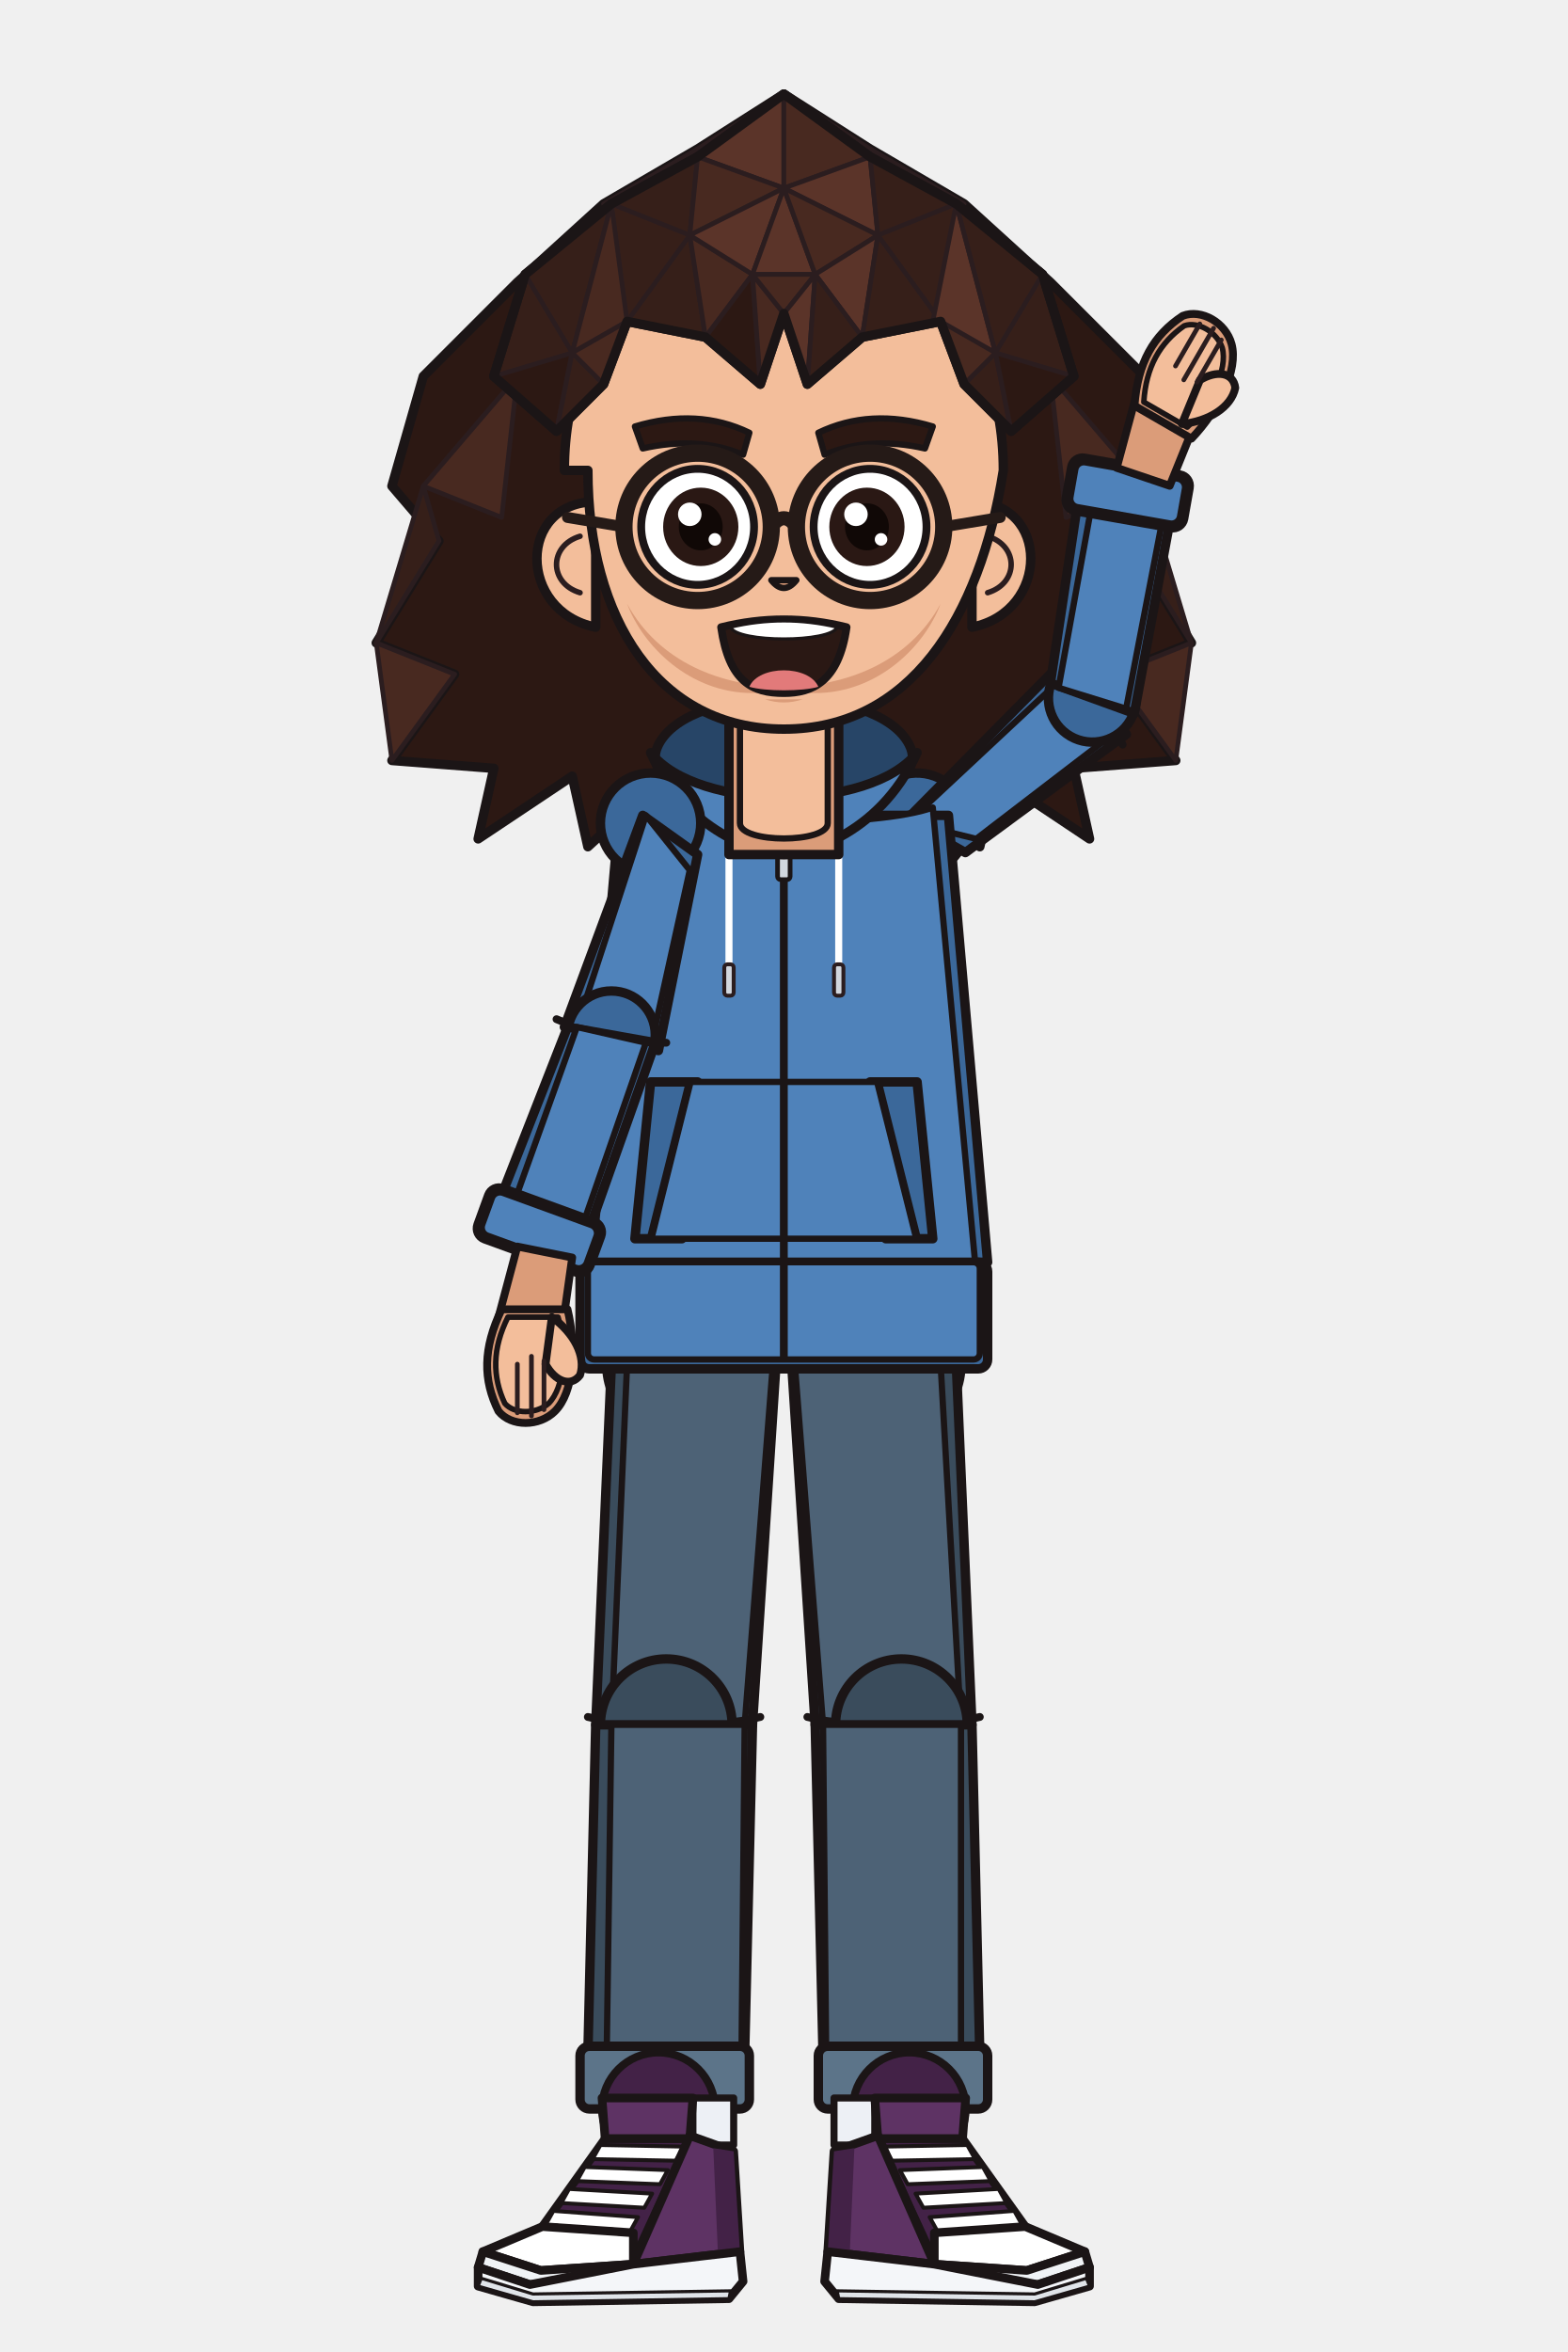
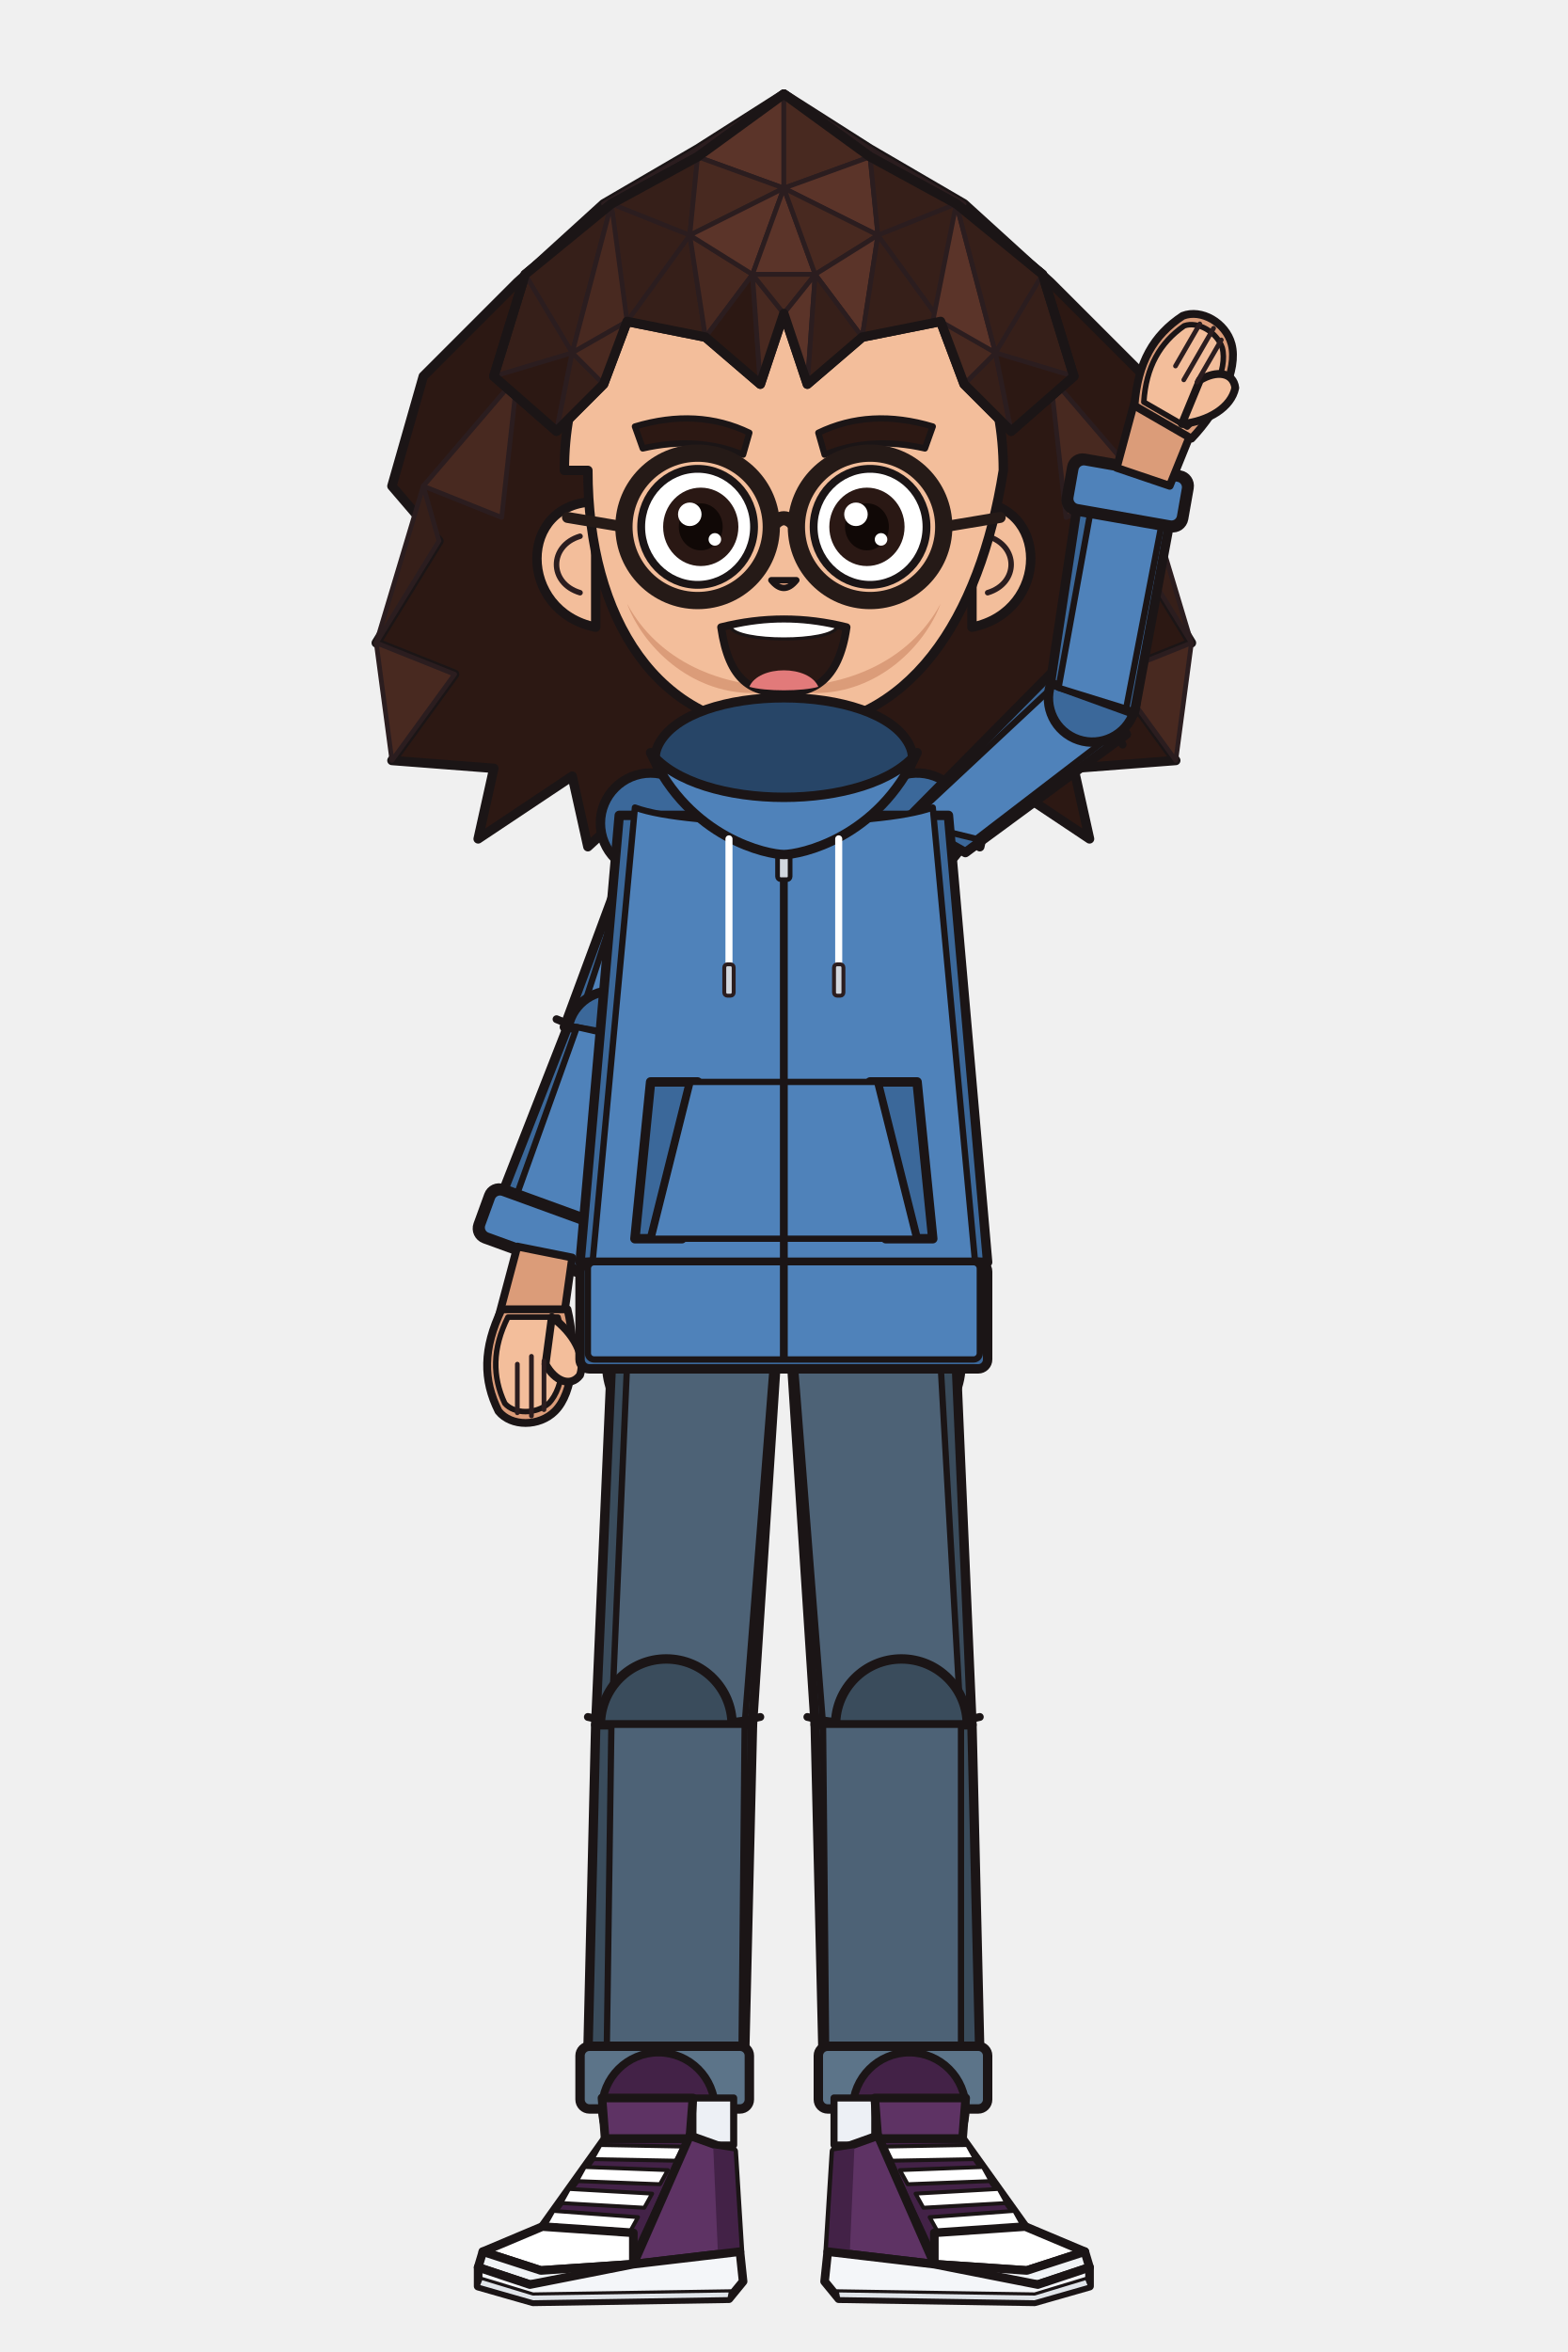
<svg xmlns="http://www.w3.org/2000/svg" viewBox="0 0 1000 1500" width="1000" height="1500">
  <rect width="1000" height="1500" fill="none" />
  <g id="character_root">
    <g id="fk_head_back" transform="rotate(0.0, 500, 500)">
      <g id="layer_head_back">
        <path fill="#2c1813" stroke="#1b1516" stroke-width="6" stroke-linecap="round" stroke-linejoin="round" d="M500 60 L445 95 L385 130 L330 180 L270 240 L250 310 L280 345 L240 410 L290 430 L250 485 L315 490 L305 535 L365 495 L375 540 L435 485 L500 510 L565 485 L625 540 L635 495 L695 535 L685 490 L750 485 L710 430 L760 410 L720 345 L750 310 L730 240 L670 180 L615 130 L555 95 Z" />
        <polygon points="330,240 270,310 320,330" fill="#482920" stroke="#2b1d1f" stroke-width="3" stroke-linejoin="round" />
        <polygon points="270,310 280,345 240,410" fill="#361f19" stroke="#2b1d1f" stroke-width="3" stroke-linejoin="round" />
        <polygon points="240,410 290,430 250,485" fill="#482920" stroke="#2b1d1f" stroke-width="3" stroke-linejoin="round" />
        <polygon points="670,240 730,310 680,330" fill="#482920" stroke="#2b1d1f" stroke-width="3" stroke-linejoin="round" />
        <polygon points="730,310 720,345 760,410" fill="#361f19" stroke="#2b1d1f" stroke-width="3" stroke-linejoin="round" />
        <polygon points="760,410 710,430 750,485" fill="#482920" stroke="#2b1d1f" stroke-width="3" stroke-linejoin="round" />
        <polygon points="500,60 445,95 500,150" fill="#482920" stroke="#2b1d1f" stroke-width="3" stroke-linejoin="round" />
        <polygon points="500,60 500,150 555,95" fill="#5b3429" stroke="#2b1d1f" stroke-width="3" stroke-linejoin="round" />
        <polygon points="445,95 385,130 440,175" fill="#361f19" stroke="#2b1d1f" stroke-width="3" stroke-linejoin="round" />
        <polygon points="445,95 440,175 500,150" fill="#482920" stroke="#2b1d1f" stroke-width="3" stroke-linejoin="round" />
        <polygon points="555,95 500,150 560,175" fill="#482920" stroke="#2b1d1f" stroke-width="3" stroke-linejoin="round" />
        <polygon points="555,95 615,130 560,175" fill="#361f19" stroke="#2b1d1f" stroke-width="3" stroke-linejoin="round" />
      </g>
    </g>
    <g id="fk_leg_r" transform="rotate(0.0, 565, 870)">
      <g id="layer_leg_upper_right">
        <circle cx="565" cy="870" r="48" fill="#3a4c5c" stroke="#1b1516" stroke-width="6" />
        <path fill="#3a4c5c" stroke="#1b1516" stroke-width="6" stroke-linecap="round" stroke-linejoin="round" d="M505 870 L520 1100 L620 1100 L610 870 Z" />
        <path fill="#4d6276" stroke="#1b1516" stroke-width="4" stroke-linecap="round" stroke-linejoin="round" d="M507 870 L525 1100 L613 1100 L600 870 Z" />
        <path fill="#3a4c5c" stroke="#1b1516" stroke-width="5" stroke-linecap="round" d="M515 1095 Q570 1108 625 1095" />
      </g>
      <g id="fk_leg_lower_r" transform="rotate(0.0, 575, 1100)">
        <g id="layer_leg_lower_right">
          <circle cx="575" cy="1100" r="42" fill="#3a4c5c" stroke="#1b1516" stroke-width="6" />
          <path fill="#3a4c5c" stroke="#1b1516" stroke-width="6" stroke-linecap="round" stroke-linejoin="round" d="M520 1100 L525 1310 L625 1310 L620 1100 Z" />
          <path fill="#4d6276" stroke="#1b1516" stroke-width="4" stroke-linecap="round" stroke-linejoin="round" d="M525 1100 L527 1310 L613 1310 L613 1100 Z" />
          <rect x="522" y="1305" width="108" height="40" rx="6" fill="#5c7489" stroke="#1b1516" stroke-width="6" />
        </g>
        <g id="fk_shoe_r" transform="rotate(0.0, 580, 1345)">
          <g id="layer_shoe_right">
            <circle cx="580" cy="1345" r="36" fill="#432247" stroke="#1b1516" stroke-width="5" />
            <path fill="#edf0f5" stroke="#1b1516" stroke-width="4.5" stroke-linecap="round" stroke-linejoin="round" d="M558 1338 L532 1338 L532 1368 L558 1368 Z" />
            <path fill="#5e3364" stroke="#1b1516" stroke-width="5.5" stroke-linecap="round" stroke-linejoin="round" d="M616 1338 L558 1338 L560 1364 L614 1364 Z" />
            <path fill="#432247" stroke="#1b1516" stroke-width="5.5" stroke-linecap="round" stroke-linejoin="round" d="M614 1364 L560 1364 L596 1442 L654 1420 Z" />
            <path fill="#ffffff" stroke="#1b1516" stroke-width="2.5" stroke-linejoin="round" d="M617 1368 L564 1369 L569 1378 L622 1377 Z" />
            <path fill="#ffffff" stroke="#1b1516" stroke-width="2.5" stroke-linejoin="round" d="M627 1382 L574 1384 L579 1393 L632 1391 Z" />
            <path fill="#ffffff" stroke="#1b1516" stroke-width="2.5" stroke-linejoin="round" d="M637 1396 L584 1399 L589 1408 L642 1405 Z" />
            <path fill="#ffffff" stroke="#1b1516" stroke-width="2.5" stroke-linejoin="round" d="M647 1410 L593 1414 L598 1423 L652 1419 Z" />
            <path fill="#5e3364" stroke="#1b1516" stroke-width="5.5" stroke-linecap="round" stroke-linejoin="round" d="M560 1362 L532 1372 L528 1436 L596 1444 L560 1362 Z" />
            <path fill="#432247" d="M545 1370 L532 1372 L528 1436 L542 1438 Z" />
            <path fill="#ffffff" stroke="#1b1516" stroke-width="5.5" stroke-linecap="round" stroke-linejoin="round" d="M654 1420 L596 1424 L596 1444 L655 1448 L692 1436 Z" />
            <path fill="#f0f3f6" stroke="#1b1516" stroke-width="5.5" stroke-linecap="round" stroke-linejoin="round" d="M692 1436 L655 1448 L596 1444 L604 1453 L662 1457 L695 1446 Z" />
            <path fill="#f4f6f9" stroke="#1b1516" stroke-width="5.5" stroke-linecap="round" stroke-linejoin="round" d="M695 1446 L662 1457 L596 1444 L528 1436 L526 1455 L535 1466 L660 1468 L695 1458 Z" />
            <path fill="#e0e4e9" stroke="#1b1516" stroke-width="2" stroke-linejoin="round" d="M693 1453 L660 1463 L534 1461 L535 1466 L660 1468 L695 1458 Z" />
          </g>
        </g>
      </g>
    </g>
    <g id="fk_leg_l" transform="rotate(0.0, 435, 870)">
      <g id="layer_leg_upper_left">
        <circle cx="435" cy="870" r="48" fill="#3a4c5c" stroke="#1b1516" stroke-width="6" />
        <path fill="#3a4c5c" stroke="#1b1516" stroke-width="6" stroke-linecap="round" stroke-linejoin="round" d="M390 870 L380 1100 L480 1100 L495 870 Z" />
        <path fill="#4d6276" stroke="#1b1516" stroke-width="4" stroke-linecap="round" stroke-linejoin="round" d="M400 870 L390 1100 L475 1100 L493 870 Z" />
        <path fill="#3a4c5c" stroke="#1b1516" stroke-width="5" stroke-linecap="round" d="M375 1095 Q430 1108 485 1095" />
      </g>
      <g id="fk_leg_lower_l" transform="rotate(0.0, 425, 1100)">
        <g id="layer_leg_lower_left">
          <circle cx="425" cy="1100" r="42" fill="#3a4c5c" stroke="#1b1516" stroke-width="6" />
          <path fill="#3a4c5c" stroke="#1b1516" stroke-width="6" stroke-linecap="round" stroke-linejoin="round" d="M380 1100 L375 1310 L475 1310 L480 1100 Z" />
          <path fill="#4d6276" stroke="#1b1516" stroke-width="4" stroke-linecap="round" stroke-linejoin="round" d="M390 1100 L387 1310 L473 1310 L475 1100 Z" />
          <rect x="370" y="1305" width="108" height="40" rx="6" fill="#5c7489" stroke="#1b1516" stroke-width="6" />
        </g>
        <g id="fk_shoe_l" transform="rotate(0.0, 420, 1345)">
          <g id="layer_shoe_left">
            <circle cx="420" cy="1345" r="36" fill="#432247" stroke="#1b1516" stroke-width="5" />
            <path fill="#edf0f5" stroke="#1b1516" stroke-width="4.5" stroke-linecap="round" stroke-linejoin="round" d="M442 1338 L468 1338 L468 1368 L442 1368 Z" />
            <path fill="#5e3364" stroke="#1b1516" stroke-width="5.5" stroke-linecap="round" stroke-linejoin="round" d="M384 1338 L442 1338 L440 1364 L386 1364 Z" />
            <path fill="#432247" stroke="#1b1516" stroke-width="5.5" stroke-linecap="round" stroke-linejoin="round" d="M386 1364 L440 1364 L404 1442 L346 1420 Z" />
            <path fill="#ffffff" stroke="#1b1516" stroke-width="2.5" stroke-linejoin="round" d="M383 1368 L436 1369 L431 1378 L378 1377 Z" />
            <path fill="#ffffff" stroke="#1b1516" stroke-width="2.5" stroke-linejoin="round" d="M373 1382 L426 1384 L421 1393 L368 1391 Z" />
            <path fill="#ffffff" stroke="#1b1516" stroke-width="2.5" stroke-linejoin="round" d="M363 1396 L416 1399 L411 1408 L358 1405 Z" />
            <path fill="#ffffff" stroke="#1b1516" stroke-width="2.5" stroke-linejoin="round" d="M353 1410 L407 1414 L402 1423 L348 1419 Z" />
            <path fill="#5e3364" stroke="#1b1516" stroke-width="5.5" stroke-linecap="round" stroke-linejoin="round" d="M440 1362 L468 1372 L472 1436 L404 1444 L440 1362 Z" />
            <path fill="#432247" d="M455 1370 L468 1372 L472 1436 L458 1438 Z" />
            <path fill="#ffffff" stroke="#1b1516" stroke-width="5.5" stroke-linecap="round" stroke-linejoin="round" d="M346 1420 L404 1424 L404 1444 L345 1448 L308 1436 Z" />
            <path fill="#f0f3f6" stroke="#1b1516" stroke-width="5.5" stroke-linecap="round" stroke-linejoin="round" d="M308 1436 L345 1448 L404 1444 L396 1453 L338 1457 L305 1446 Z" />
            <path fill="#f4f6f9" stroke="#1b1516" stroke-width="5.5" stroke-linecap="round" stroke-linejoin="round" d="M305 1446 L338 1457 L404 1444 L472 1436 L474 1455 L465 1466 L340 1468 L305 1458 Z" />
            <path fill="#e0e4e9" stroke="#1b1516" stroke-width="2" stroke-linejoin="round" d="M307 1453 L340 1463 L466 1461 L465 1466 L340 1468 L305 1458 Z" />
          </g>
        </g>
      </g>
    </g>
    <g id="fk_arm_r" transform="rotate(-115.0, 585, 525)">
      <g id="layer_arm_upper_right">
        <circle cx="585" cy="525" r="32" fill="#3b689a" stroke="#1b1516" stroke-width="6" />
        <path fill="#3b689a" stroke="#1b1516" stroke-width="6" stroke-linecap="round" stroke-linejoin="round" d="M590 520 L640 655 L580 670 L555 545 Z" />
        <path fill="#4f82ba" stroke="#1b1516" stroke-width="4" stroke-linecap="round" stroke-linejoin="round" d="M588 520 L632 655 L585 668 L560 555 Z" />
        <path fill="#3b689a" stroke="#1b1516" stroke-width="5" stroke-linecap="round" d="M645 650 Q610 665 575 665" />
      </g>
      <g id="fk_arm_lower_r" transform="rotate(-35.0, 610, 660)">
        <g id="layer_arm_lower_right">
          <circle cx="610" cy="660" r="28" fill="#3b689a" stroke="#1b1516" stroke-width="6" />
          <path fill="#3b689a" stroke="#1b1516" stroke-width="6" stroke-linecap="round" stroke-linejoin="round" d="M638 655 L685 775 L628 795 L582 665 Z" />
          <path fill="#4f82ba" stroke="#1b1516" stroke-width="4" stroke-linecap="round" stroke-linejoin="round" d="M632 655 L675 775 L632 792 L588 665 Z" />
          <g transform="rotate(-20, 655, 785)">
            <rect x="618" y="768" width="76" height="34" rx="7" fill="#3b689a" stroke="#1b1516" stroke-width="6" />
            <rect x="621" y="771" width="70" height="28" rx="5" fill="#4f82ba" stroke="#1b1516" stroke-width="3" />
          </g>
          <g id="boy_hand_r">
            <path fill="#db9c79" stroke="#1b1516" stroke-width="5" stroke-linecap="round" stroke-linejoin="round" d="M670 795 L682 840 L642 852 L635 802 Z" />
            <path fill="#db9c79" stroke="#1b1516" stroke-width="5" stroke-linecap="round" stroke-linejoin="round" d="M680 835 C692 860 692 880 682 900 C674 910 656 910 646 900 C634 888 632 860 638 835 Z" />
            <path fill="#f3be9b" stroke="#1b1516" stroke-width="3.5" stroke-linecap="round" stroke-linejoin="round" d="M676 840 C686 860 686 878 678 895 C672 902 658 902 650 895 C640 885 638 860 644 840 Z" />
            <path fill="#f3be9b" stroke="#1b1516" stroke-width="5" stroke-linecap="round" stroke-linejoin="round" d="M648 840 C634 850 626 865 630 877 C636 885 646 881 652 870 Z" />
            <line x1="670" y1="901" x2="670" y2="870" stroke="#2b1d1f" stroke-width="3" stroke-linecap="round" />
            <line x1="661" y1="903" x2="661" y2="865" stroke="#2b1d1f" stroke-width="3" stroke-linecap="round" />
            <line x1="653" y1="899" x2="653" y2="868" stroke="#2b1d1f" stroke-width="3" stroke-linecap="round" />
          </g>
        </g>
      </g>
    </g>
-     <g id="layer_torso">
-       <path fill="#274567" stroke="#1b1516" stroke-width="6" stroke-linecap="round" stroke-linejoin="round" d="M420 475 C440 435 560 435 580 475 C605 525 395 525 420 475 Z" />
-       <path fill="#3b689a" stroke="#1b1516" stroke-width="6" stroke-linecap="round" stroke-linejoin="round" d="M395 520 L370 805 L630 805 L605 520 Z" />
-       <path fill="#4f82ba" stroke="#1b1516" stroke-width="4" stroke-linecap="round" stroke-linejoin="round" d="M405 515 C440 528 560 528 595 515 L622 805 L378 805 Z" />
-       <rect x="370" y="805" width="260" height="68" rx="6" fill="#3b689a" stroke="#1b1516" stroke-width="6" />
-       <rect x="375" y="805" width="250" height="62" rx="4" fill="#4f82ba" stroke="#1b1516" stroke-width="4" />
-       <path fill="#3b689a" stroke="#1b1516" stroke-width="6" stroke-linecap="round" stroke-linejoin="round" d="M415 690 L445 690 L435 790 L405 790 Z" />
-       <path fill="#3b689a" stroke="#1b1516" stroke-width="6" stroke-linecap="round" stroke-linejoin="round" d="M585 690 L555 690 L565 790 L595 790 Z" />
-       <path fill="#4f82ba" stroke="#1b1516" stroke-width="4" stroke-linecap="round" stroke-linejoin="round" d="M440 690 L560 690 L585 790 L415 790 Z" />
-       <line x1="415" y1="790" x2="440" y2="690" stroke="#1b1516" stroke-width="5" stroke-linecap="round" />
-       <line x1="585" y1="790" x2="560" y2="690" stroke="#1b1516" stroke-width="5" stroke-linecap="round" />
-       <line x1="500" y1="535" x2="500" y2="865" stroke="#1b1516" stroke-width="5" stroke-linecap="round" />
-       <rect x="496" y="545" width="8" height="16" rx="2" fill="#d2d7de" stroke="#1b1516" stroke-width="3" />
-       <path fill="#4f82ba" stroke="#1b1516" stroke-width="6" stroke-linecap="round" stroke-linejoin="round" d="M415 480 C440 535 490 545 500 545 C510 545 560 535 585 480 C555 518 445 518 415 480 Z" />
-       <path fill="none" stroke="#ffffff" stroke-width="4.5" stroke-linecap="round" d="M465 535 L465 615" />
-       <rect x="462" y="615" width="6" height="20" rx="2" fill="#d2d7de" stroke="#2b1d1f" stroke-width="2.5" />
-       <path fill="none" stroke="#ffffff" stroke-width="4.5" stroke-linecap="round" d="M535 535 L535 615" />
-       <rect x="532" y="615" width="6" height="20" rx="2" fill="#d2d7de" stroke="#2b1d1f" stroke-width="2.5" />
+     <g id="fk_arm_l" transform="rotate(0.0, 415, 525)">
+       <g id="layer_arm_upper_left">
+         <circle cx="415" cy="525" r="32" fill="#3b689a" stroke="#1b1516" stroke-width="6" />
+         <path fill="#3b689a" stroke="#1b1516" stroke-width="6" stroke-linecap="round" stroke-linejoin="round" d="M410 520 L360 655 L420 670 L445 545 Z" />
+         <path fill="#4f82ba" stroke="#1b1516" stroke-width="4" stroke-linecap="round" stroke-linejoin="round" d="M412 520 L368 655 L415 668 L440 555 Z" />
+         <path fill="#3b689a" stroke="#1b1516" stroke-width="5" stroke-linecap="round" d="M355 650 Q390 665 425 665" />
+       </g>
+       <g id="fk_arm_lower_l" transform="rotate(0.0, 390, 660)">
+         <g id="layer_arm_lower_left">
+           <circle cx="390" cy="660" r="28" fill="#3b689a" stroke="#1b1516" stroke-width="6" />
+           <path fill="#3b689a" stroke="#1b1516" stroke-width="6" stroke-linecap="round" stroke-linejoin="round" d="M362 655 L315 775 L372 795 L418 665 Z" />
+           <path fill="#4f82ba" stroke="#1b1516" stroke-width="4" stroke-linecap="round" stroke-linejoin="round" d="M368 655 L325 775 L368 792 L412 665 Z" />
+           <g transform="rotate(20, 345, 785)">
+             <rect x="306" y="768" width="76" height="34" rx="7" fill="#3b689a" stroke="#1b1516" stroke-width="6" />
+             <rect x="309" y="771" width="70" height="28" rx="5" fill="#4f82ba" stroke="#1b1516" stroke-width="3" />
+           </g>
+           <g id="boy_hand_l">
+             <path fill="#db9c79" stroke="#1b1516" stroke-width="5" stroke-linecap="round" stroke-linejoin="round" d="M330 795 L318 840 L358 852 L365 802 Z" />
+             <path fill="#db9c79" stroke="#1b1516" stroke-width="5" stroke-linecap="round" stroke-linejoin="round" d="M320 835 C308 860 308 880 318 900 C326 910 344 910 354 900 C366 888 368 860 362 835 Z" />
+             <path fill="#f3be9b" stroke="#1b1516" stroke-width="3.5" stroke-linecap="round" stroke-linejoin="round" d="M324 840 C314 860 314 878 322 895 C328 902 342 902 350 895 C360 885 362 860 356 840 Z" />
+             <path fill="#f3be9b" stroke="#1b1516" stroke-width="5" stroke-linecap="round" stroke-linejoin="round" d="M352 840 C366 850 374 865 370 877 C364 885 354 881 348 870 Z" />
+             <line x1="330" y1="901" x2="330" y2="870" stroke="#2b1d1f" stroke-width="3" stroke-linecap="round" />
+             <line x1="339" y1="903" x2="339" y2="865" stroke="#2b1d1f" stroke-width="3" stroke-linecap="round" />
+             <line x1="347" y1="899" x2="347" y2="868" stroke="#2b1d1f" stroke-width="3" stroke-linecap="round" />
+           </g>
+         </g>
+       </g>
    </g>
    <g id="fk_head_base" transform="rotate(0.0, 500, 500)">
      <g id="layer_head_base">
        <path fill="#db9c79" stroke="#1b1516" stroke-width="6" stroke-linecap="round" stroke-linejoin="round" d="M465 440 L465 545 L535 545 L535 440 Z" />
        <path fill="#f3be9b" stroke="#1b1516" stroke-width="4" stroke-linecap="round" stroke-linejoin="round" d="M472 440 L472 525 C472 538 528 538 528 525 L528 440 Z" />
        <path fill="#f3be9b" stroke="#1b1516" stroke-width="6" stroke-linecap="round" stroke-linejoin="round" d="M380 320 C330 320 330 390 380 400 Z" />
        <path fill="none" stroke="#2b1d1f" stroke-width="3.5" stroke-linecap="round" d="M370 342 C350 348 350 372 370 378" />
        <path fill="#f3be9b" stroke="#1b1516" stroke-width="6" stroke-linecap="round" stroke-linejoin="round" d="M620 320 C670 320 670 390 620 400 Z" />
        <path fill="none" stroke="#2b1d1f" stroke-width="3.5" stroke-linecap="round" d="M630 342 C650 348 650 372 630 378" />
        <path fill="#f3be9b" stroke="#1b1516" stroke-width="6" stroke-linecap="round" stroke-linejoin="round" d="M360 300 C360 100 640 100 640 300 C625 395 580 465 500 465 C420 465 375 395 375 300 Z" />
        <path fill="#db9c79" d="M480 442 C440 442 410 412 400 385 C420 422 460 438 500 438 C540 438 580 422 600 385 C590 412 560 442 520 442 Z" />
        <path fill="#2c1813" stroke="#1b1516" stroke-width="4" stroke-linecap="round" stroke-linejoin="round" d="M405 272 Q445 260 478 276 L474 290 Q445 278 410 286 Z" />
        <path fill="#2c1813" stroke="#1b1516" stroke-width="4" stroke-linecap="round" stroke-linejoin="round" d="M595 272 Q555 260 522 276 L526 290 Q555 278 590 286 Z" />
        <path fill="#db9c79" stroke="#1b1516" stroke-width="4" stroke-linecap="round" stroke-linejoin="round" d="M492 370 Q500 380 508 370 Z" />
        <circle cx="445" cy="336" r="47" fill="none" stroke="#251a17" stroke-width="11" />
        <circle cx="555" cy="336" r="47" fill="none" stroke="#251a17" stroke-width="11" />
        <path fill="none" stroke="#251a17" stroke-width="9" stroke-linecap="round" d="M492 336 Q500 325 508 336" />
        <line x1="398" y1="336" x2="362" y2="330" stroke="#251a17" stroke-width="7" stroke-linecap="round" />
        <line x1="602" y1="336" x2="638" y2="330" stroke="#251a17" stroke-width="7" stroke-linecap="round" />
        <path fill="#361f19" stroke="#1b1516" stroke-width="6" stroke-linecap="round" stroke-linejoin="round" d="M500 60 L445 100 L390 130 L335 175 L315 240 L355 275 L385 245 L400 205 L450 215 L485 245 L500 200 L515 245 L550 215 L600 205 L615 245 L645 275 L685 240 L665 175 L610 130 L555 100 Z" />
        <polygon points="500,60 445,100 500,120" fill="#5b3429" stroke="#2b1d1f" stroke-width="3" stroke-linejoin="round" />
        <polygon points="500,60 500,120 555,100" fill="#482920" stroke="#2b1d1f" stroke-width="3" stroke-linejoin="round" />
        <polygon points="445,100 390,130 440,150" fill="#361f19" stroke="#2b1d1f" stroke-width="3" stroke-linejoin="round" />
        <polygon points="445,100 440,150 500,120" fill="#482920" stroke="#2b1d1f" stroke-width="3" stroke-linejoin="round" />
        <polygon points="555,100 500,120 560,150" fill="#5b3429" stroke="#2b1d1f" stroke-width="3" stroke-linejoin="round" />
        <polygon points="555,100 610,130 560,150" fill="#361f19" stroke="#2b1d1f" stroke-width="3" stroke-linejoin="round" />
        <polygon points="440,150 400,205 450,215" fill="#361f19" stroke="#2b1d1f" stroke-width="3" stroke-linejoin="round" />
        <polygon points="440,150 450,215 480,175" fill="#482920" stroke="#2b1d1f" stroke-width="3" stroke-linejoin="round" />
        <polygon points="500,120 440,150 480,175" fill="#5b3429" stroke="#2b1d1f" stroke-width="3" stroke-linejoin="round" />
        <polygon points="500,120 480,175 520,175" fill="#5b3429" stroke="#2b1d1f" stroke-width="3" stroke-linejoin="round" />
        <polygon points="500,120 520,175 560,150" fill="#482920" stroke="#2b1d1f" stroke-width="3" stroke-linejoin="round" />
        <polygon points="560,150 520,175 550,215" fill="#5b3429" stroke="#2b1d1f" stroke-width="3" stroke-linejoin="round" />
        <polygon points="560,150 550,215 600,205" fill="#361f19" stroke="#2b1d1f" stroke-width="3" stroke-linejoin="round" />
        <polygon points="480,175 450,215 485,245" fill="#2c1813" stroke="#2b1d1f" stroke-width="3" stroke-linejoin="round" />
        <polygon points="480,175 485,245 500,200" fill="#482920" stroke="#2b1d1f" stroke-width="3" stroke-linejoin="round" />
        <polygon points="480,175 520,175 500,200" fill="#482920" stroke="#2b1d1f" stroke-width="3" stroke-linejoin="round" />
        <polygon points="520,175 500,200 515,245" fill="#5b3429" stroke="#2b1d1f" stroke-width="3" stroke-linejoin="round" />
        <polygon points="520,175 515,245 550,215" fill="#361f19" stroke="#2b1d1f" stroke-width="3" stroke-linejoin="round" />
        <polygon points="390,130 335,175 365,225" fill="#361f19" stroke="#2b1d1f" stroke-width="3" stroke-linejoin="round" />
        <polygon points="390,130 365,225 400,205" fill="#482920" stroke="#2b1d1f" stroke-width="3" stroke-linejoin="round" />
        <polygon points="365,225 315,240 355,275" fill="#2c1813" stroke="#2b1d1f" stroke-width="3" stroke-linejoin="round" />
        <polygon points="365,225 355,275 385,245" fill="#361f19" stroke="#2b1d1f" stroke-width="3" stroke-linejoin="round" />
        <polygon points="365,225 385,245 400,205" fill="#482920" stroke="#2b1d1f" stroke-width="3" stroke-linejoin="round" />
        <polygon points="610,130 595,205 635,225" fill="#5b3429" stroke="#2b1d1f" stroke-width="3" stroke-linejoin="round" />
        <polygon points="610,130 635,225 665,175" fill="#361f19" stroke="#2b1d1f" stroke-width="3" stroke-linejoin="round" />
        <polygon points="635,225 615,245 645,275" fill="#361f19" stroke="#2b1d1f" stroke-width="3" stroke-linejoin="round" />
        <polygon points="635,225 600,205 615,245" fill="#482920" stroke="#2b1d1f" stroke-width="3" stroke-linejoin="round" />
        <polygon points="635,225 645,275 685,240" fill="#2c1813" stroke="#2b1d1f" stroke-width="3" stroke-linejoin="round" />
        <path fill="none" stroke="#1b1516" stroke-width="6" stroke-linecap="round" stroke-linejoin="round" d="M500 60 L445 100 L390 130 L335 175 L315 240 L355 275 L385 245 L400 205 L450 215 L485 245 L500 200 L515 245 L550 215 L600 205 L615 245 L645 275 L685 240 L665 175 L610 130 L555 100 Z" />
      </g>
      <g id="layer_eyes_open">
        <ellipse cx="445" cy="336" rx="36" ry="37" fill="#ffffff" stroke="#1b1516" stroke-width="5" />
        <ellipse cx="447" cy="336" rx="24" ry="25" fill="#2a1814" />
        <ellipse cx="447" cy="336" rx="14" ry="15" fill="#100806" />
        <circle cx="440" cy="328" r="7.5" fill="#ffffff" />
        <circle cx="456" cy="344" r="4" fill="#ffffff" />
        <ellipse cx="555" cy="336" rx="36" ry="37" fill="#ffffff" stroke="#1b1516" stroke-width="5" />
        <ellipse cx="553" cy="336" rx="24" ry="25" fill="#2a1814" />
        <ellipse cx="553" cy="336" rx="14" ry="15" fill="#100806" />
        <circle cx="546" cy="328" r="7.5" fill="#ffffff" />
        <circle cx="562" cy="344" r="4" fill="#ffffff" />
      </g>
      <g id="layer_mouth_open_smile">
        <path fill="#2a1814" stroke="#1b1516" stroke-width="5" stroke-linecap="round" stroke-linejoin="round" d="M460 400 Q500 390 540 400 C535 435 518 442 500 442 C480 442 465 435 460 400 Z" />
        <path fill="#ffffff" stroke="#1b1516" stroke-width="2" d="M466 400 Q500 392 534 400 C530 410 470 410 466 400 Z" />
        <path fill="#e27a7a" d="M478 438 C484 424 516 424 522 438 C512 441 488 441 478 438 Z" />
        <path fill="#db9c79" d="M488 446 Q500 450 512 446 Z" />
      </g>
    </g>
-     <g id="fk_arm_l" transform="rotate(0.0, 415, 525)">
-       <g id="layer_arm_upper_left">
-         <circle cx="415" cy="525" r="32" fill="#3b689a" stroke="#1b1516" stroke-width="6" />
-         <path fill="#3b689a" stroke="#1b1516" stroke-width="6" stroke-linecap="round" stroke-linejoin="round" d="M410 520 L360 655 L420 670 L445 545 Z" />
-         <path fill="#4f82ba" stroke="#1b1516" stroke-width="4" stroke-linecap="round" stroke-linejoin="round" d="M412 520 L368 655 L415 668 L440 555 Z" />
-         <path fill="#3b689a" stroke="#1b1516" stroke-width="5" stroke-linecap="round" d="M355 650 Q390 665 425 665" />
-       </g>
-       <g id="fk_arm_lower_l" transform="rotate(0.0, 390, 660)">
-         <g id="layer_arm_lower_left">
-           <circle cx="390" cy="660" r="28" fill="#3b689a" stroke="#1b1516" stroke-width="6" />
-           <path fill="#3b689a" stroke="#1b1516" stroke-width="6" stroke-linecap="round" stroke-linejoin="round" d="M362 655 L315 775 L372 795 L418 665 Z" />
-           <path fill="#4f82ba" stroke="#1b1516" stroke-width="4" stroke-linecap="round" stroke-linejoin="round" d="M368 655 L325 775 L368 792 L412 665 Z" />
-           <g transform="rotate(20, 345, 785)">
-             <rect x="306" y="768" width="76" height="34" rx="7" fill="#3b689a" stroke="#1b1516" stroke-width="6" />
-             <rect x="309" y="771" width="70" height="28" rx="5" fill="#4f82ba" stroke="#1b1516" stroke-width="3" />
-           </g>
-           <g id="boy_hand_l">
-             <path fill="#db9c79" stroke="#1b1516" stroke-width="5" stroke-linecap="round" stroke-linejoin="round" d="M330 795 L318 840 L358 852 L365 802 Z" />
-             <path fill="#db9c79" stroke="#1b1516" stroke-width="5" stroke-linecap="round" stroke-linejoin="round" d="M320 835 C308 860 308 880 318 900 C326 910 344 910 354 900 C366 888 368 860 362 835 Z" />
-             <path fill="#f3be9b" stroke="#1b1516" stroke-width="3.5" stroke-linecap="round" stroke-linejoin="round" d="M324 840 C314 860 314 878 322 895 C328 902 342 902 350 895 C360 885 362 860 356 840 Z" />
-             <path fill="#f3be9b" stroke="#1b1516" stroke-width="5" stroke-linecap="round" stroke-linejoin="round" d="M352 840 C366 850 374 865 370 877 C364 885 354 881 348 870 Z" />
-             <line x1="330" y1="901" x2="330" y2="870" stroke="#2b1d1f" stroke-width="3" stroke-linecap="round" />
-             <line x1="339" y1="903" x2="339" y2="865" stroke="#2b1d1f" stroke-width="3" stroke-linecap="round" />
-             <line x1="347" y1="899" x2="347" y2="868" stroke="#2b1d1f" stroke-width="3" stroke-linecap="round" />
-           </g>
-         </g>
-       </g>
+     <g id="layer_torso">
+       <path fill="#274567" stroke="#1b1516" stroke-width="6" stroke-linecap="round" stroke-linejoin="round" d="M420 475 C440 435 560 435 580 475 C605 525 395 525 420 475 Z" />
+       <path fill="#3b689a" stroke="#1b1516" stroke-width="6" stroke-linecap="round" stroke-linejoin="round" d="M395 520 L370 805 L630 805 L605 520 Z" />
+       <path fill="#4f82ba" stroke="#1b1516" stroke-width="4" stroke-linecap="round" stroke-linejoin="round" d="M405 515 C440 528 560 528 595 515 L622 805 L378 805 Z" />
+       <rect x="370" y="805" width="260" height="68" rx="6" fill="#3b689a" stroke="#1b1516" stroke-width="6" />
+       <rect x="375" y="805" width="250" height="62" rx="4" fill="#4f82ba" stroke="#1b1516" stroke-width="4" />
+       <path fill="#3b689a" stroke="#1b1516" stroke-width="6" stroke-linecap="round" stroke-linejoin="round" d="M415 690 L445 690 L435 790 L405 790 Z" />
+       <path fill="#3b689a" stroke="#1b1516" stroke-width="6" stroke-linecap="round" stroke-linejoin="round" d="M585 690 L555 690 L565 790 L595 790 Z" />
+       <path fill="#4f82ba" stroke="#1b1516" stroke-width="4" stroke-linecap="round" stroke-linejoin="round" d="M440 690 L560 690 L585 790 L415 790 Z" />
+       <line x1="415" y1="790" x2="440" y2="690" stroke="#1b1516" stroke-width="5" stroke-linecap="round" />
+       <line x1="585" y1="790" x2="560" y2="690" stroke="#1b1516" stroke-width="5" stroke-linecap="round" />
+       <line x1="500" y1="535" x2="500" y2="865" stroke="#1b1516" stroke-width="5" stroke-linecap="round" />
+       <rect x="496" y="545" width="8" height="16" rx="2" fill="#d2d7de" stroke="#1b1516" stroke-width="3" />
+       <path fill="#4f82ba" stroke="#1b1516" stroke-width="6" stroke-linecap="round" stroke-linejoin="round" d="M415 480 C440 535 490 545 500 545 C510 545 560 535 585 480 C555 518 445 518 415 480 Z" />
+       <path fill="none" stroke="#ffffff" stroke-width="4.5" stroke-linecap="round" d="M465 535 L465 615" />
+       <rect x="462" y="615" width="6" height="20" rx="2" fill="#d2d7de" stroke="#2b1d1f" stroke-width="2.5" />
+       <path fill="none" stroke="#ffffff" stroke-width="4.5" stroke-linecap="round" d="M535 535 L535 615" />
+       <rect x="532" y="615" width="6" height="20" rx="2" fill="#d2d7de" stroke="#2b1d1f" stroke-width="2.5" />
    </g>
  </g>
</svg>
